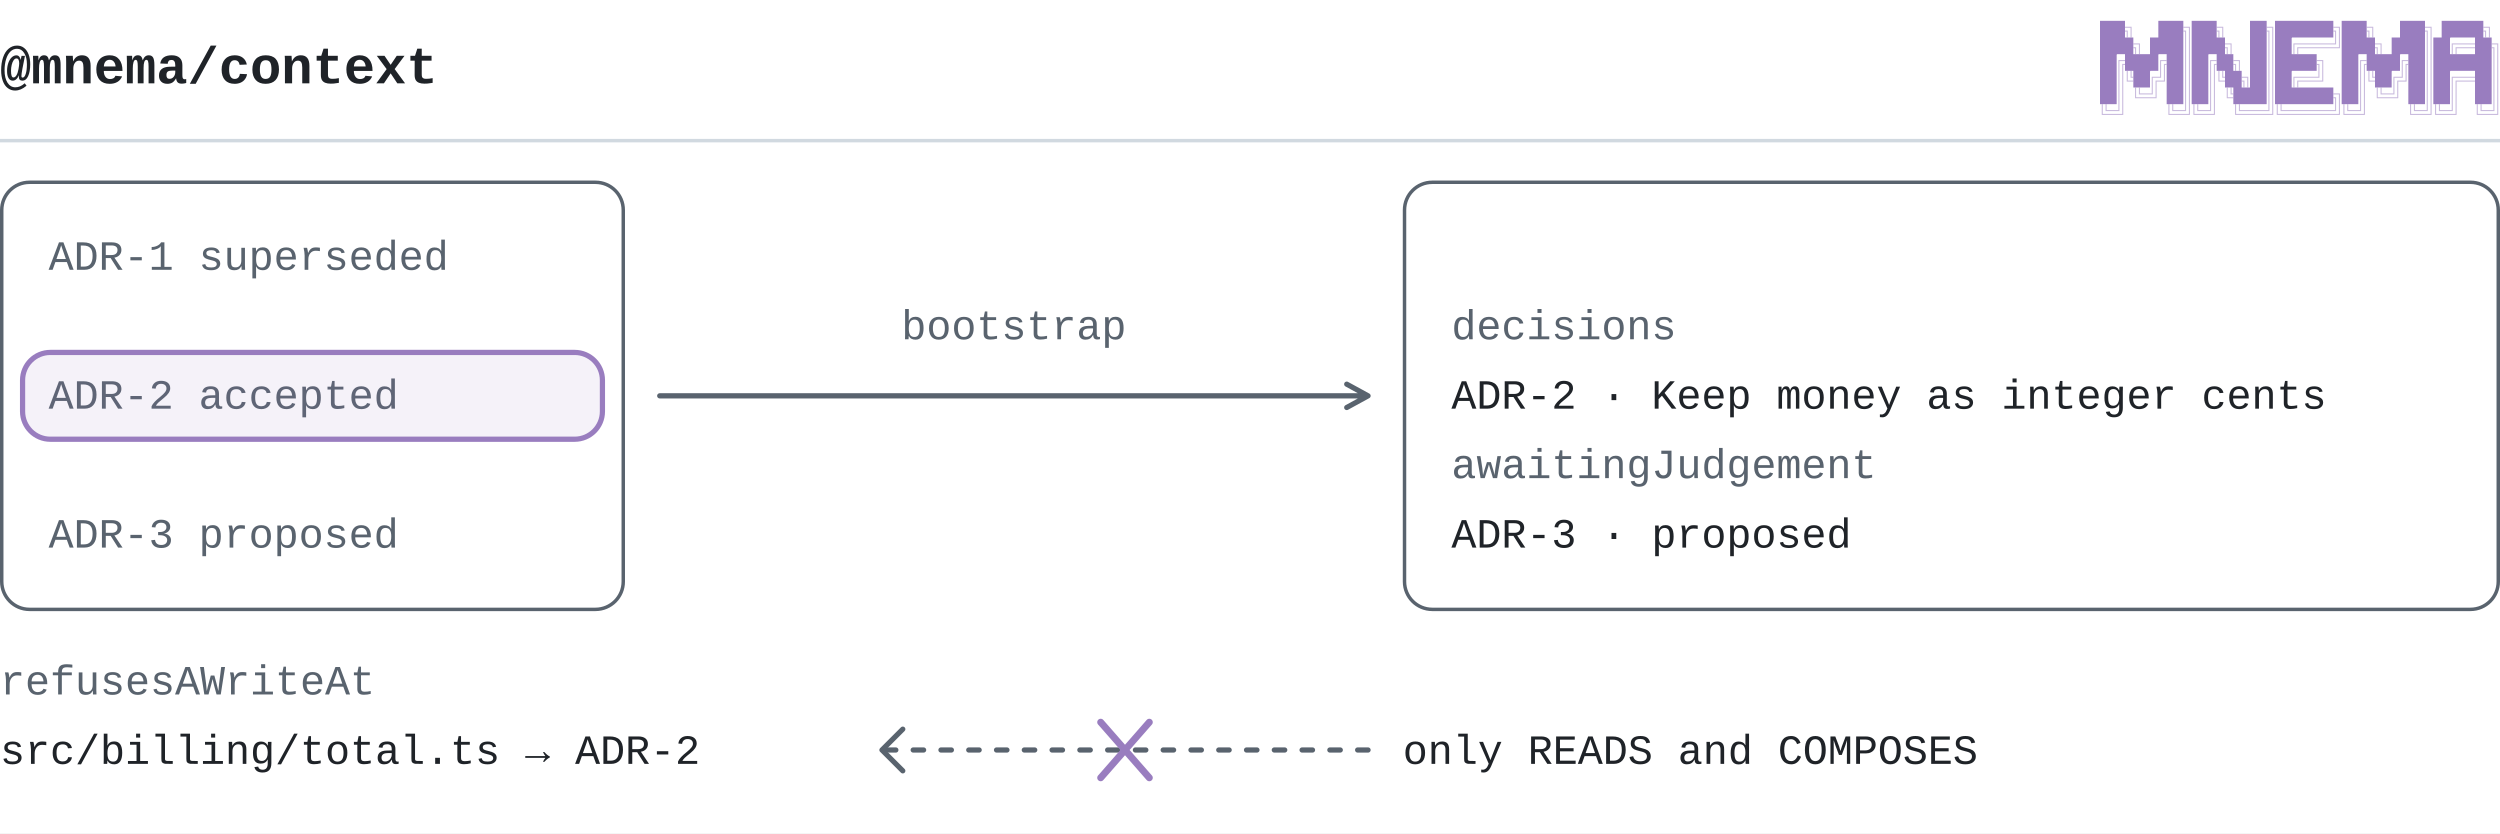
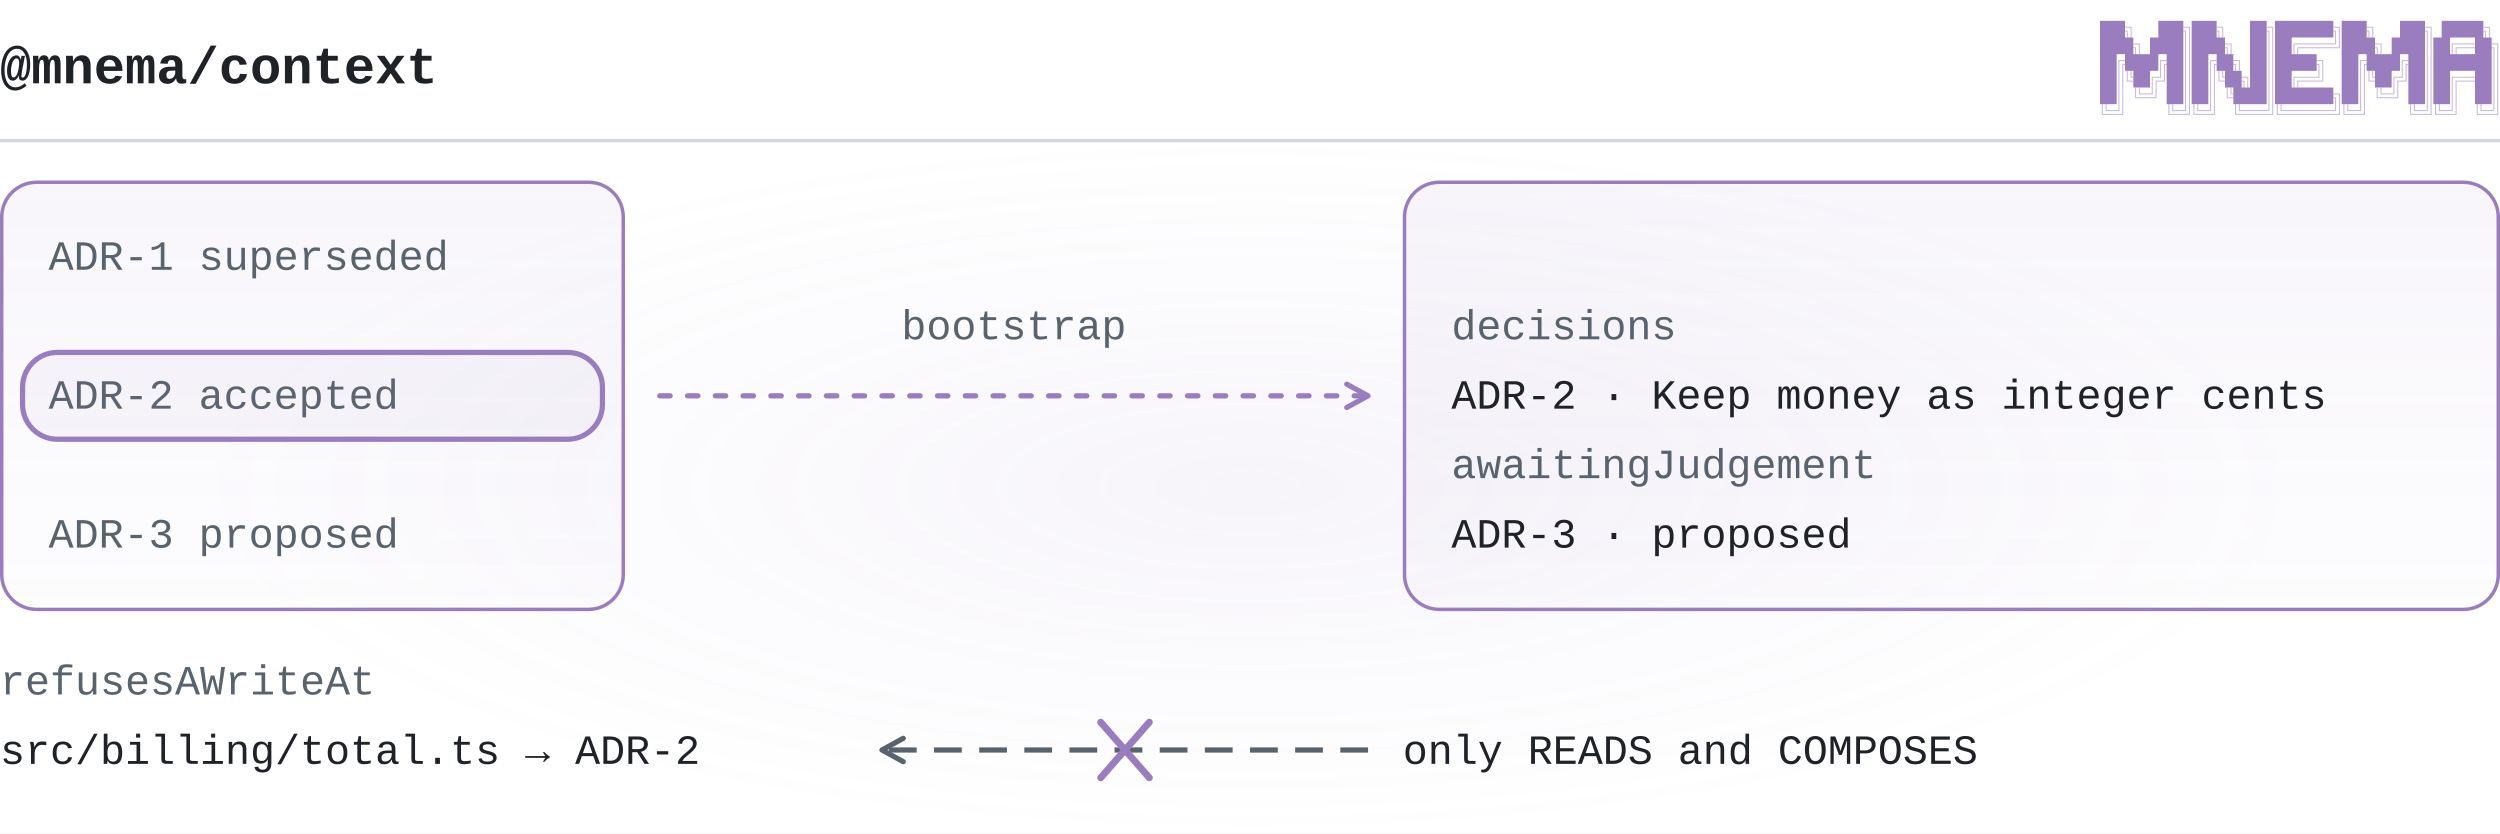
<svg xmlns="http://www.w3.org/2000/svg" width="100%" viewBox="0 0 720 240" role="img" aria-label="The mnema context layer: read-only derivations that turn the proven record into the context that guides an agent. Depends on @mnema/core.">
  <style>
.a{animation-duration:11s;animation-iteration-count:infinite;animation-timing-function:ease-in-out}
@keyframes k0{0%{opacity:0}1.82%{opacity:0}4.55%{opacity:1}90.91%{opacity:1}93.64%{opacity:0}100%{opacity:0}}
- @keyframes k1{0%{opacity:0}4.55%{opacity:0}7.27%{opacity:1}90.91%{opacity:1}93.64%{opacity:0}100%{opacity:0}}
- @keyframes k2{0%{opacity:0}7.27%{opacity:0}10%{opacity:1}90.91%{opacity:1}93.64%{opacity:0}100%{opacity:0}}
- @keyframes k3{0%{opacity:0}23.64%{opacity:0}26.36%{opacity:1}90.91%{opacity:1}93.64%{opacity:0}100%{opacity:0}}
- @keyframes k4{0%{opacity:0}18.18%{opacity:0}20.91%{opacity:1}90.91%{opacity:1}93.64%{opacity:0}100%{opacity:0}}
- @keyframes k5{0%{opacity:0}18.18%{opacity:0}20.91%{opacity:1}90.91%{opacity:1}93.64%{opacity:0}100%{opacity:0}}
- @keyframes k6{0%{opacity:0}21.82%{opacity:0}24.55%{opacity:1}90.91%{opacity:1}93.64%{opacity:0}100%{opacity:0}}
- @keyframes k7{0%{opacity:0}27.27%{opacity:0}30%{opacity:1}90.91%{opacity:1}93.64%{opacity:0}100%{opacity:0}}
- @keyframes k8{0%{opacity:0}41.82%{opacity:0}44.55%{opacity:1}90.91%{opacity:1}93.64%{opacity:0}100%{opacity:0}}
- @keyframes k9{0%{opacity:0}45.45%{opacity:0}48.18%{opacity:1}90.91%{opacity:1}93.64%{opacity:0}100%{opacity:0}}
- @keyframes k10{0%{opacity:0}60%{opacity:0}62.73%{opacity:1}90.91%{opacity:1}93.64%{opacity:0}100%{opacity:0}}
- @keyframes k11{0%{opacity:0}67.27%{opacity:0}70%{opacity:1}90.91%{opacity:1}93.64%{opacity:0}100%{opacity:0}}
- @keyframes k12{0%{opacity:0}81.82%{opacity:0}84.55%{opacity:1}90.91%{opacity:1}93.64%{opacity:0}100%{opacity:0}}
- @keyframes k13{0%{opacity:0}85.45%{opacity:0}88.18%{opacity:1}90.91%{opacity:1}93.64%{opacity:0}100%{opacity:0}}
+ @keyframes k1{0%{opacity:0}1.82%{opacity:0}4.55%{opacity:1}90.91%{opacity:1}93.64%{opacity:0}100%{opacity:0}}
+ @keyframes k2{0%{opacity:0}4.55%{opacity:0}7.27%{opacity:1}90.91%{opacity:1}93.64%{opacity:0}100%{opacity:0}}
+ @keyframes k3{0%{opacity:0}7.27%{opacity:0}10%{opacity:1}90.91%{opacity:1}93.64%{opacity:0}100%{opacity:0}}
+ @keyframes k4{0%{transform:translate(190px,114px)}21.82%{transform:translate(190px,114px)}28.18%{transform:translate(394px,114px)}29.09%{transform:translate(394px,114px)}30%{transform:translate(190px,114px)}100%{transform:translate(190px,114px)}}
+ @keyframes k5{0%{opacity:0}21.82%{opacity:0}22.91%{opacity:1}27.09%{opacity:1}28.64%{opacity:0}100%{opacity:0}}
+ @keyframes k6{0%{opacity:0}17.27%{opacity:0}20%{opacity:1}90.91%{opacity:1}93.64%{opacity:0}100%{opacity:0}}
+ @keyframes k7{0%{opacity:0}18.18%{opacity:0}20.91%{opacity:1}90.91%{opacity:1}93.64%{opacity:0}100%{opacity:0}}
+ @keyframes k8{0%{opacity:0}21.82%{opacity:0}24.55%{opacity:1}90.91%{opacity:1}93.64%{opacity:0}100%{opacity:0}}
+ @keyframes k9{0%{stroke-dashoffset:204}18.18%{stroke-dashoffset:204}22.73%{stroke-dashoffset:0}26.82%{stroke-dashoffset:0}27.73%{stroke-dashoffset:204}100%{stroke-dashoffset:204}}
+ @keyframes k10{0%{opacity:0}18.18%{opacity:0}20%{opacity:1}24.55%{opacity:1}26.36%{opacity:0}100%{opacity:0}}
+ @keyframes k11{0%{opacity:0}18.18%{opacity:0}20.91%{opacity:1}90.91%{opacity:1}93.64%{opacity:0}100%{opacity:0}}
+ @keyframes k12{0%{opacity:0}27.73%{opacity:0}29.09%{opacity:1}33.64%{opacity:0}100%{opacity:0}}
+ @keyframes k13{0%{opacity:0}21.82%{opacity:0}24.55%{opacity:1}90.91%{opacity:1}93.64%{opacity:0}100%{opacity:0}}
+ @keyframes k14{0%{opacity:0}27.27%{opacity:0}30%{opacity:1}90.91%{opacity:1}93.64%{opacity:0}100%{opacity:0}}
+ @keyframes k15{0%{opacity:0}41.82%{opacity:0}44.55%{opacity:1}90.91%{opacity:1}93.64%{opacity:0}100%{opacity:0}}
+ @keyframes k16{0%{opacity:0}45.45%{opacity:0}48.18%{opacity:1}90.91%{opacity:1}93.64%{opacity:0}100%{opacity:0}}
+ @keyframes k17{0%{opacity:0}60%{opacity:0}62.73%{opacity:1}90.91%{opacity:1}93.64%{opacity:0}100%{opacity:0}}
+ @keyframes k18{0%{opacity:0}67.27%{opacity:0}70%{opacity:1}90.91%{opacity:1}93.64%{opacity:0}100%{opacity:0}}
+ @keyframes k19{0%{opacity:0}81.82%{opacity:0}84.55%{opacity:1}90.91%{opacity:1}93.64%{opacity:0}100%{opacity:0}}
+ @keyframes k20{0%{opacity:0}85.45%{opacity:0}88.18%{opacity:1}90.91%{opacity:1}93.64%{opacity:0}100%{opacity:0}}
@media (prefers-reduced-motion: reduce){.a{animation:none!important}}
</style>
+   <defs>
+     <radialGradient id="glow" cx="0.5" cy="0.5" r="0.5">
+       <stop offset="0" stop-color="#997dbf" stop-opacity="0.08" />
+       <stop offset="0.6" stop-color="#997dbf" stop-opacity="0.03" />
+       <stop offset="1" stop-color="#997dbf" stop-opacity="0" />
+     </radialGradient>
+     <linearGradient id="tint" x1="0" y1="0" x2="0" y2="1">
+       <stop offset="0" stop-color="#997dbf" stop-opacity="0.07" />
+       <stop offset="1" stop-color="#997dbf" stop-opacity="0.02" />
+     </linearGradient>
+   </defs>
  <rect width="720" height="240" fill="#ffffff" />
+   <ellipse class="a" style="animation-name:k0" cx="360" cy="140" rx="300" ry="100" fill="url(#glow)" />
  <text x="0" y="24" font-family="ui-monospace,SFMono-Regular,'SF Mono',Menlo,Consolas,'Liberation Mono',monospace" font-size="15" font-weight="600" fill="#1f2328">@mnema/context</text>
  <g transform="translate(604.8 6) scale(0.2)">
    <path data-of="blocks" fill="#997dbf" d="M0 0h12.5v24.5h-12.5zM12 0h12.5v24.5h-12.5zM24 0h12v24.5h-12zM84 0h12.5v24.5h-12.5zM96 0h12.5v24.5h-12.5zM108 0h12v24.5h-12zM132 0h12.5v24.5h-12.5zM144 0h12.5v24.5h-12.5zM156 0h12v24.5h-12zM216 0h12.5v24.5h-12.5zM228 0h12v24.5h-12zM252 0h12.5v24.5h-12.5zM264 0h12.5v24.5h-12.5zM276 0h12.5v24h-12.5zM288 0h12.5v24h-12.5zM300 0h12.5v24h-12.5zM312 0h12.5v24h-12.5zM324 0h12v24h-12zM348 0h12.5v24.5h-12.5zM360 0h12.5v24.5h-12.5zM372 0h12v24.5h-12zM432 0h12.5v24.5h-12.5zM444 0h12.5v24.5h-12.5zM456 0h12v24.5h-12zM492 0h12.5v24.5h-12.5zM504 0h12.5v24h-12.5zM516 0h12.5v24h-12.5zM528 0h12.5v24h-12.5zM540 0h12v24.5h-12zM0 24h12.5v24.5h-12.5zM12 24h12.5v24.5h-12.5zM24 24h12.5v24h-12.5zM36 24h12v24.5h-12zM72 24h12.5v24.5h-12.5zM84 24h12.5v24h-12.5zM96 24h12.5v24.5h-12.5zM108 24h12v24.5h-12zM132 24h12.5v24.5h-12.5zM144 24h12.5v24.5h-12.5zM156 24h12.5v24h-12.5zM168 24h12v24.5h-12zM216 24h12.5v24.5h-12.5zM228 24h12v24.5h-12zM252 24h12.5v24.5h-12.5zM264 24h12v24.5h-12zM348 24h12.5v24.5h-12.5zM360 24h12.5v24.5h-12.5zM372 24h12.5v24h-12.5zM384 24h12v24.5h-12zM420 24h12.5v24.5h-12.5zM432 24h12.5v24h-12.5zM444 24h12.5v24.5h-12.5zM456 24h12v24.5h-12zM480 24h12.5v24.5h-12.5zM492 24h12v24.5h-12zM540 24h12.5v24.5h-12.5zM552 24h12v24.5h-12zM0 48h12.5v24.5h-12.5zM12 48h12v24.5h-12zM36 48h12.5v24h-12.5zM48 48h12.5v24.5h-12.5zM60 48h12.5v24.5h-12.5zM72 48h12v24h-12zM96 48h12.5v24.5h-12.5zM108 48h12v24.5h-12zM132 48h12.5v24.5h-12.5zM144 48h12v24.5h-12zM168 48h12.5v24h-12.5zM180 48h12v24.5h-12zM216 48h12.5v24.5h-12.5zM228 48h12v24.5h-12zM252 48h12.5v24.5h-12.5zM264 48h12.5v24.5h-12.5zM276 48h12.5v24h-12.5zM288 48h12.5v24h-12.5zM300 48h12v24h-12zM348 48h12.5v24.5h-12.5zM360 48h12v24.5h-12zM384 48h12.5v24h-12.5zM396 48h12.5v24.5h-12.5zM408 48h12.5v24.5h-12.5zM420 48h12v24h-12zM444 48h12.5v24.5h-12.5zM456 48h12v24.5h-12zM480 48h12.5v24.5h-12.5zM492 48h12.5v24.5h-12.5zM504 48h12.5v24h-12.5zM516 48h12.5v24h-12.5zM528 48h12.5v24h-12.5zM540 48h12.5v24.5h-12.5zM552 48h12v24.5h-12zM0 72h12.5v24.5h-12.5zM12 72h12v24.5h-12zM48 72h12.5v24h-12.5zM60 72h12v24h-12zM96 72h12.5v24.5h-12.5zM108 72h12v24.5h-12zM132 72h12.5v24.5h-12.5zM144 72h12v24.5h-12zM180 72h12.5v24h-12.5zM192 72h12v24.5h-12zM216 72h12.5v24.5h-12.5zM228 72h12v24.5h-12zM252 72h12.5v24.5h-12.5zM264 72h12v24.5h-12zM348 72h12.5v24.5h-12.5zM360 72h12v24.5h-12zM396 72h12.5v24h-12.5zM408 72h12v24h-12zM444 72h12.5v24.5h-12.5zM456 72h12v24.5h-12zM480 72h12.5v24.5h-12.5zM492 72h12v24.5h-12zM540 72h12.5v24.5h-12.5zM552 72h12v24.5h-12zM0 96h12.5v24h-12.5zM12 96h12v24h-12zM96 96h12.5v24h-12.5zM108 96h12v24h-12zM132 96h12.5v24h-12.5zM144 96h12v24h-12zM192 96h12.5v24h-12.5zM204 96h12.5v24h-12.5zM216 96h12.5v24h-12.5zM228 96h12v24h-12zM252 96h12.5v24h-12.5zM264 96h12.5v24h-12.5zM276 96h12.5v24h-12.5zM288 96h12.5v24h-12.5zM300 96h12.5v24h-12.5zM312 96h12.5v24h-12.5zM324 96h12v24h-12zM348 96h12.5v24h-12.5zM360 96h12v24h-12zM444 96h12.5v24h-12.5zM456 96h12v24h-12zM480 96h12.5v24h-12.5zM492 96h12v24h-12zM540 96h12.5v24h-12.5zM552 96h12v24h-12z" />
    <path data-of="lines" fill="none" stroke="#997dbf" stroke-opacity="0.55" stroke-width="1.5" stroke-linejoin="miter" d="M36 9.25L44.75 9.25L44.75 24M36 14.75L39.25 14.75L39.25 24M120 9.25L128.75 9.25L128.75 24M120 14.75L123.25 14.75L123.25 24M168 9.25L176.75 9.25L176.75 24M168 14.75L171.25 14.75L171.25 24M240 9.25L248.75 9.25L248.75 24M240 14.75L243.25 14.75L243.25 24M336 9.25L344.75 9.25L344.75 24M336 14.75L339.25 14.75L339.25 24M384 9.25L392.75 9.25L392.75 24M384 14.75L387.25 14.75L387.25 24M468 9.25L476.75 9.25L476.75 24M468 14.75L471.25 14.75L471.25 24M552 9.25L560.75 9.25L560.75 24M552 14.75L555.25 14.75L555.25 24M48 33.25L56.75 33.25L56.75 48M48 38.75L51.25 38.75L51.25 48M123.25 24L123.25 48M128.75 24L128.75 48M180 33.25L188.75 33.25L188.75 48M180 38.75L183.25 38.75L183.25 48M243.25 24L243.25 48M248.75 24L248.75 48M288 33.25L279.25 33.25L279.25 48M288 38.75L284.75 38.75L284.75 48M288 33.25L300 33.25M288 38.75L300 38.75M300 33.25L312 33.25M300 38.75L312 38.75M312 33.25L324 33.25M312 38.75L324 38.75M324 33.25L336 33.25M324 38.75L336 38.75M344.75 24L344.75 38.75L336 38.75M339.25 24L339.25 33.25L336 33.25M396 33.25L404.75 33.25L404.75 48M396 38.75L399.25 38.75L399.25 48M471.25 24L471.25 48M476.75 24L476.75 48M516 33.25L507.25 33.25L507.25 48M516 38.75L512.75 38.75L512.75 48M516 33.25L528 33.25M516 38.75L528 38.75M528 33.25L540 33.25M528 38.75L540 38.75M564 33.25L572.75 33.25L572.75 48M564 38.75L567.25 38.75L567.25 48M36 57.25L27.25 57.25L27.25 72M36 62.75L32.75 62.75L32.75 72M96 57.25L87.25 57.25L87.25 72M96 62.75L92.75 62.75L92.75 72M123.25 48L123.25 72M128.75 48L128.75 72M168 57.25L159.25 57.25L159.25 72M168 62.75L164.75 62.75L164.75 72M192 57.25L200.75 57.25L200.75 72M192 62.75L195.25 62.75L195.25 72M243.25 48L243.25 72M248.75 48L248.75 72M312 57.25L320.75 57.25L320.75 72M312 62.75L315.25 62.75L315.25 72M384 57.25L375.25 57.25L375.25 72M384 62.75L380.75 62.75L380.75 72M444 57.25L435.25 57.25L435.25 72M444 62.75L440.75 62.75L440.75 72M471.25 48L471.25 72M476.75 48L476.75 72M567.25 48L567.25 72M572.75 48L572.75 72M27.25 72L27.25 96M32.75 72L32.75 96M39.25 72L39.25 86.75L48 86.75M44.75 72L44.75 81.25L48 81.25M84 81.25L75.25 81.25L75.25 96M84 86.75L80.75 86.75L80.75 96M92.75 72L92.75 86.75L84 86.75M87.25 72L87.25 81.25L84 81.25M123.25 72L123.25 96M128.75 72L128.75 96M159.25 72L159.25 96M164.75 72L164.75 96M171.25 72L171.25 86.75L180 86.75M176.75 72L176.75 81.25L180 81.25M204 81.25L212.75 81.25L212.75 96M204 86.75L207.25 86.75L207.25 96M243.25 72L243.25 96M248.75 72L248.75 96M288 81.25L279.25 81.25L279.25 96M288 86.75L284.75 86.75L284.75 96M288 81.25L300 81.25M288 86.75L300 86.75M300 81.25L312 81.25M300 86.75L312 86.75M320.75 72L320.75 86.75L312 86.75M315.25 72L315.25 81.25L312 81.25M375.25 72L375.25 96M380.75 72L380.75 96M387.25 72L387.25 86.75L396 86.75M392.75 72L392.75 81.25L396 81.25M432 81.25L423.25 81.25L423.25 96M432 86.75L428.75 86.75L428.75 96M440.75 72L440.75 86.75L432 86.75M435.25 72L435.25 81.25L432 81.25M471.25 72L471.25 96M476.75 72L476.75 96M516 81.25L507.25 81.25L507.25 96M516 86.75L512.75 86.75L512.75 96M516 81.25L528 81.25M516 86.75L528 86.75M528 81.25L540 81.25M528 86.75L540 86.75M567.25 72L567.25 96M572.75 72L572.75 96M27.25 96L27.25 120M32.75 96L32.75 120M51.25 96L51.25 110.75L60 110.75M56.75 96L56.75 105.25L60 105.25M60 105.25L72 105.25M60 110.75L72 110.75M80.75 96L80.75 110.75L72 110.75M75.25 96L75.25 105.25L72 105.25M123.25 96L123.25 120M128.75 96L128.75 120M159.25 96L159.25 120M164.75 96L164.75 120M183.25 96L183.25 110.75L192 110.75M188.75 96L188.75 105.25L192 105.25M243.25 96L243.25 120M248.75 96L248.75 120M336 105.25L344.75 105.25L344.75 120M336 110.75L339.25 110.75L339.25 120M375.25 96L375.25 120M380.75 96L380.75 120M399.25 96L399.25 110.75L408 110.75M404.75 96L404.75 105.25L408 105.25M408 105.25L420 105.25M408 110.75L420 110.75M428.75 96L428.75 110.75L420 110.75M423.25 96L423.25 105.25L420 105.25M471.25 96L471.25 120M476.75 96L476.75 120M507.25 96L507.25 120M512.75 96L512.75 120M567.25 96L567.25 120M572.75 96L572.75 120M3.25 120L3.25 134.75L12 134.75M8.75 120L8.75 129.25L12 129.25M12 129.25L24 129.25M12 134.75L24 134.75M32.75 120L32.75 134.75L24 134.75M27.25 120L27.25 129.25L24 129.25M99.25 120L99.25 134.75L108 134.75M104.75 120L104.75 129.25L108 129.25M108 129.25L120 129.25M108 134.75L120 134.75M128.75 120L128.75 134.75L120 134.75M123.25 120L123.25 129.25L120 129.25M135.25 120L135.25 134.75L144 134.75M140.75 120L140.75 129.25L144 129.25M144 129.25L156 129.25M144 134.75L156 134.75M164.75 120L164.75 134.75L156 134.75M159.25 120L159.25 129.25L156 129.25M195.25 120L195.25 134.75L204 134.75M200.75 120L200.75 129.25L204 129.25M204 129.25L216 129.25M204 134.75L216 134.75M216 129.25L228 129.25M216 134.75L228 134.75M228 129.25L240 129.25M228 134.75L240 134.75M248.75 120L248.75 134.75L240 134.75M243.25 120L243.25 129.25L240 129.25M255.25 120L255.25 134.75L264 134.75M260.75 120L260.75 129.25L264 129.25M264 129.25L276 129.25M264 134.75L276 134.75M276 129.25L288 129.25M276 134.75L288 134.75M288 129.25L300 129.25M288 134.75L300 134.75M300 129.25L312 129.25M300 134.75L312 134.75M312 129.25L324 129.25M312 134.75L324 134.75M324 129.25L336 129.25M324 134.75L336 134.75M344.75 120L344.75 134.75L336 134.75M339.25 120L339.25 129.25L336 129.25M351.25 120L351.25 134.75L360 134.75M356.75 120L356.75 129.25L360 129.25M360 129.25L372 129.25M360 134.75L372 134.75M380.75 120L380.75 134.75L372 134.75M375.25 120L375.25 129.25L372 129.25M447.25 120L447.25 134.75L456 134.75M452.75 120L452.75 129.25L456 129.25M456 129.25L468 129.25M456 134.75L468 134.75M476.75 120L476.75 134.75L468 134.75M471.25 120L471.25 129.25L468 129.25M483.25 120L483.25 134.75L492 134.75M488.75 120L488.75 129.25L492 129.25M492 129.25L504 129.25M492 134.75L504 134.75M512.75 120L512.75 134.75L504 134.75M507.25 120L507.25 129.25L504 129.25M543.25 120L543.25 134.75L552 134.75M548.75 120L548.75 129.25L552 129.25M552 129.25L564 129.25M552 134.75L564 134.75M572.75 120L572.75 134.75L564 134.75M567.25 120L567.25 129.25L564 129.25" />
  </g>
  <path d="M0 40.5H720" stroke="#d1d9e0" />
-   <rect x="0.5" y="52.5" width="179" height="123" rx="8" fill="none" stroke="#59636e" />
-   <text class="a" style="animation-name:k0" x="14" y="77.7" font-family="ui-monospace,SFMono-Regular,'SF Mono',Menlo,Consolas,'Liberation Mono',monospace" font-size="12" fill="#59636e">ADR-1 superseded</text>
-   <text class="a" style="animation-name:k1" x="14" y="117.7" font-family="ui-monospace,SFMono-Regular,'SF Mono',Menlo,Consolas,'Liberation Mono',monospace" font-size="12" fill="#59636e">ADR-2 accepted</text>
-   <text class="a" style="animation-name:k2" x="14" y="157.7" font-family="ui-monospace,SFMono-Regular,'SF Mono',Menlo,Consolas,'Liberation Mono',monospace" font-size="12" fill="#59636e">ADR-3 proposed</text>
-   <rect class="a" style="animation-name:k3" x="6.5" y="101.5" width="167" height="25" rx="8" fill="#997dbf" fill-opacity="0.1" stroke="#997dbf" stroke-width="1.5" />
-   <path class="a" style="animation-name:k4" d="M190 114L394 114M387.86 110.64L394 114L387.86 117.36" fill="none" stroke="#59636e" stroke-width="1.5" stroke-linecap="round" stroke-linejoin="round" />
-   <text class="a" style="animation-name:k5" x="292" y="97.7" font-family="ui-monospace,SFMono-Regular,'SF Mono',Menlo,Consolas,'Liberation Mono',monospace" font-size="12" fill="#59636e" text-anchor="middle">bootstrap</text>
-   <rect x="404.5" y="52.5" width="315" height="123" rx="8" fill="none" stroke="#59636e" />
-   <text class="a" style="animation-name:k6" x="418" y="97.7" font-family="ui-monospace,SFMono-Regular,'SF Mono',Menlo,Consolas,'Liberation Mono',monospace" font-size="12" fill="#59636e">decisions</text>
-   <text class="a" style="animation-name:k7" x="418" y="117.7" font-family="ui-monospace,SFMono-Regular,'SF Mono',Menlo,Consolas,'Liberation Mono',monospace" font-size="12" fill="#1f2328">ADR-2 · Keep money as integer cents</text>
-   <text class="a" style="animation-name:k8" x="418" y="137.7" font-family="ui-monospace,SFMono-Regular,'SF Mono',Menlo,Consolas,'Liberation Mono',monospace" font-size="12" fill="#59636e">awaitingJudgement</text>
-   <text class="a" style="animation-name:k9" x="418" y="157.7" font-family="ui-monospace,SFMono-Regular,'SF Mono',Menlo,Consolas,'Liberation Mono',monospace" font-size="12" fill="#1f2328">ADR-3 · proposed</text>
-   <text class="a" style="animation-name:k10" x="0" y="200" font-family="ui-monospace,SFMono-Regular,'SF Mono',Menlo,Consolas,'Liberation Mono',monospace" font-size="12" fill="#59636e">refusesAWriteAt</text>
-   <text class="a" style="animation-name:k11" x="0" y="220" font-family="ui-monospace,SFMono-Regular,'SF Mono',Menlo,Consolas,'Liberation Mono',monospace" font-size="12" fill="#1f2328">src/billing/total.ts → ADR-2</text>
-   <g class="a" style="animation-name:k12">
-     <path d="M394 216H254" stroke="#59636e" stroke-width="1.5" stroke-dasharray="3 5" stroke-linecap="round" />
-     <path d="M260 210L254 216L260 222" fill="none" stroke="#59636e" stroke-width="1.5" stroke-linecap="round" stroke-linejoin="round" />
+   <rect x="0.5" y="52.5" width="179" height="123" rx="10" fill="url(#tint)" stroke="#997dbf" />
+   <text class="a" style="animation-name:k1" x="14" y="77.7" font-family="ui-monospace,SFMono-Regular,'SF Mono',Menlo,Consolas,'Liberation Mono',monospace" font-size="12" fill="#59636e">ADR-1 superseded</text>
+   <text class="a" style="animation-name:k2" x="14" y="117.7" font-family="ui-monospace,SFMono-Regular,'SF Mono',Menlo,Consolas,'Liberation Mono',monospace" font-size="12" fill="#59636e">ADR-2 accepted</text>
+   <text class="a" style="animation-name:k3" x="14" y="157.7" font-family="ui-monospace,SFMono-Regular,'SF Mono',Menlo,Consolas,'Liberation Mono',monospace" font-size="12" fill="#59636e">ADR-3 proposed</text>
+   <rect class="a" style="animation-name:k6" x="6.5" y="101.5" width="167" height="25" rx="10" fill="#997dbf" fill-opacity="0.05" stroke="#997dbf" stroke-width="1.5" />
+   <path class="a" style="animation-name:k7" d="M190 114L394 114" fill="none" stroke="#997dbf" stroke-dasharray="3 5" stroke-linecap="round" stroke-width="1.5" />
+   <path class="a" style="animation-name:k8" d="M387.86 110.64L394 114L387.86 117.36" fill="none" stroke="#997dbf" stroke-width="1.5" stroke-linecap="round" stroke-linejoin="round" />
+   <path class="a" style="animation-name:k9,k10" opacity="0" d="M190 114L394 114" fill="none" stroke="#997dbf" stroke-width="2" stroke-linecap="round" stroke-dasharray="204 204" />
+   <g class="a" style="animation-name:k4,k5" opacity="0">
+     <circle r="8" fill="#997dbf" fill-opacity="0.22" />
+     <circle r="4" fill="#997dbf" />
+   </g>
+   <text class="a" style="animation-name:k11" x="292" y="97.7" font-family="ui-monospace,SFMono-Regular,'SF Mono',Menlo,Consolas,'Liberation Mono',monospace" font-size="12" fill="#59636e" text-anchor="middle">bootstrap</text>
+   <rect x="404.5" y="52.5" width="315" height="123" rx="10" fill="url(#tint)" stroke="#997dbf" />
+   <rect class="a" style="animation-name:k12" opacity="0" x="405.5" y="53.5" width="313" height="121" rx="9" fill="none" stroke="#997dbf" stroke-width="3" />
+   <text class="a" style="animation-name:k13" x="418" y="97.7" font-family="ui-monospace,SFMono-Regular,'SF Mono',Menlo,Consolas,'Liberation Mono',monospace" font-size="12" fill="#59636e">decisions</text>
+   <text class="a" style="animation-name:k14" x="418" y="117.7" font-family="ui-monospace,SFMono-Regular,'SF Mono',Menlo,Consolas,'Liberation Mono',monospace" font-size="12" fill="#1f2328">ADR-2 · Keep money as integer cents</text>
+   <text class="a" style="animation-name:k15" x="418" y="137.7" font-family="ui-monospace,SFMono-Regular,'SF Mono',Menlo,Consolas,'Liberation Mono',monospace" font-size="12" fill="#59636e">awaitingJudgement</text>
+   <text class="a" style="animation-name:k16" x="418" y="157.7" font-family="ui-monospace,SFMono-Regular,'SF Mono',Menlo,Consolas,'Liberation Mono',monospace" font-size="12" fill="#1f2328">ADR-3 · proposed</text>
+   <text class="a" style="animation-name:k17" x="0" y="200" font-family="ui-monospace,SFMono-Regular,'SF Mono',Menlo,Consolas,'Liberation Mono',monospace" font-size="12" fill="#59636e">refusesAWriteAt</text>
+   <text class="a" style="animation-name:k18" x="0" y="220" font-family="ui-monospace,SFMono-Regular,'SF Mono',Menlo,Consolas,'Liberation Mono',monospace" font-size="12" fill="#1f2328">src/billing/total.ts → ADR-2</text>
+   <g class="a" style="animation-name:k19">
+     <path d="M394 216L254 216" fill="none" stroke="#59636e" stroke-dasharray="8 5" stroke-width="1.5" />
+     <path d="M260.14 219.36L254 216L260.14 212.64" fill="none" stroke="#59636e" stroke-width="1.5" stroke-linecap="round" stroke-linejoin="round" />
    <path d="M317 208L331 224M331 208L317 224" stroke="#997dbf" stroke-width="2" stroke-linecap="round" />
  </g>
-   <text class="a" style="animation-name:k13" x="404" y="220" font-family="ui-monospace,SFMono-Regular,'SF Mono',Menlo,Consolas,'Liberation Mono',monospace" font-size="12" fill="#1f2328">only READS and COMPOSES</text>
+   <text class="a" style="animation-name:k20" x="404" y="220" font-family="ui-monospace,SFMono-Regular,'SF Mono',Menlo,Consolas,'Liberation Mono',monospace" font-size="12" fill="#1f2328">only READS and COMPOSES</text>
</svg>
